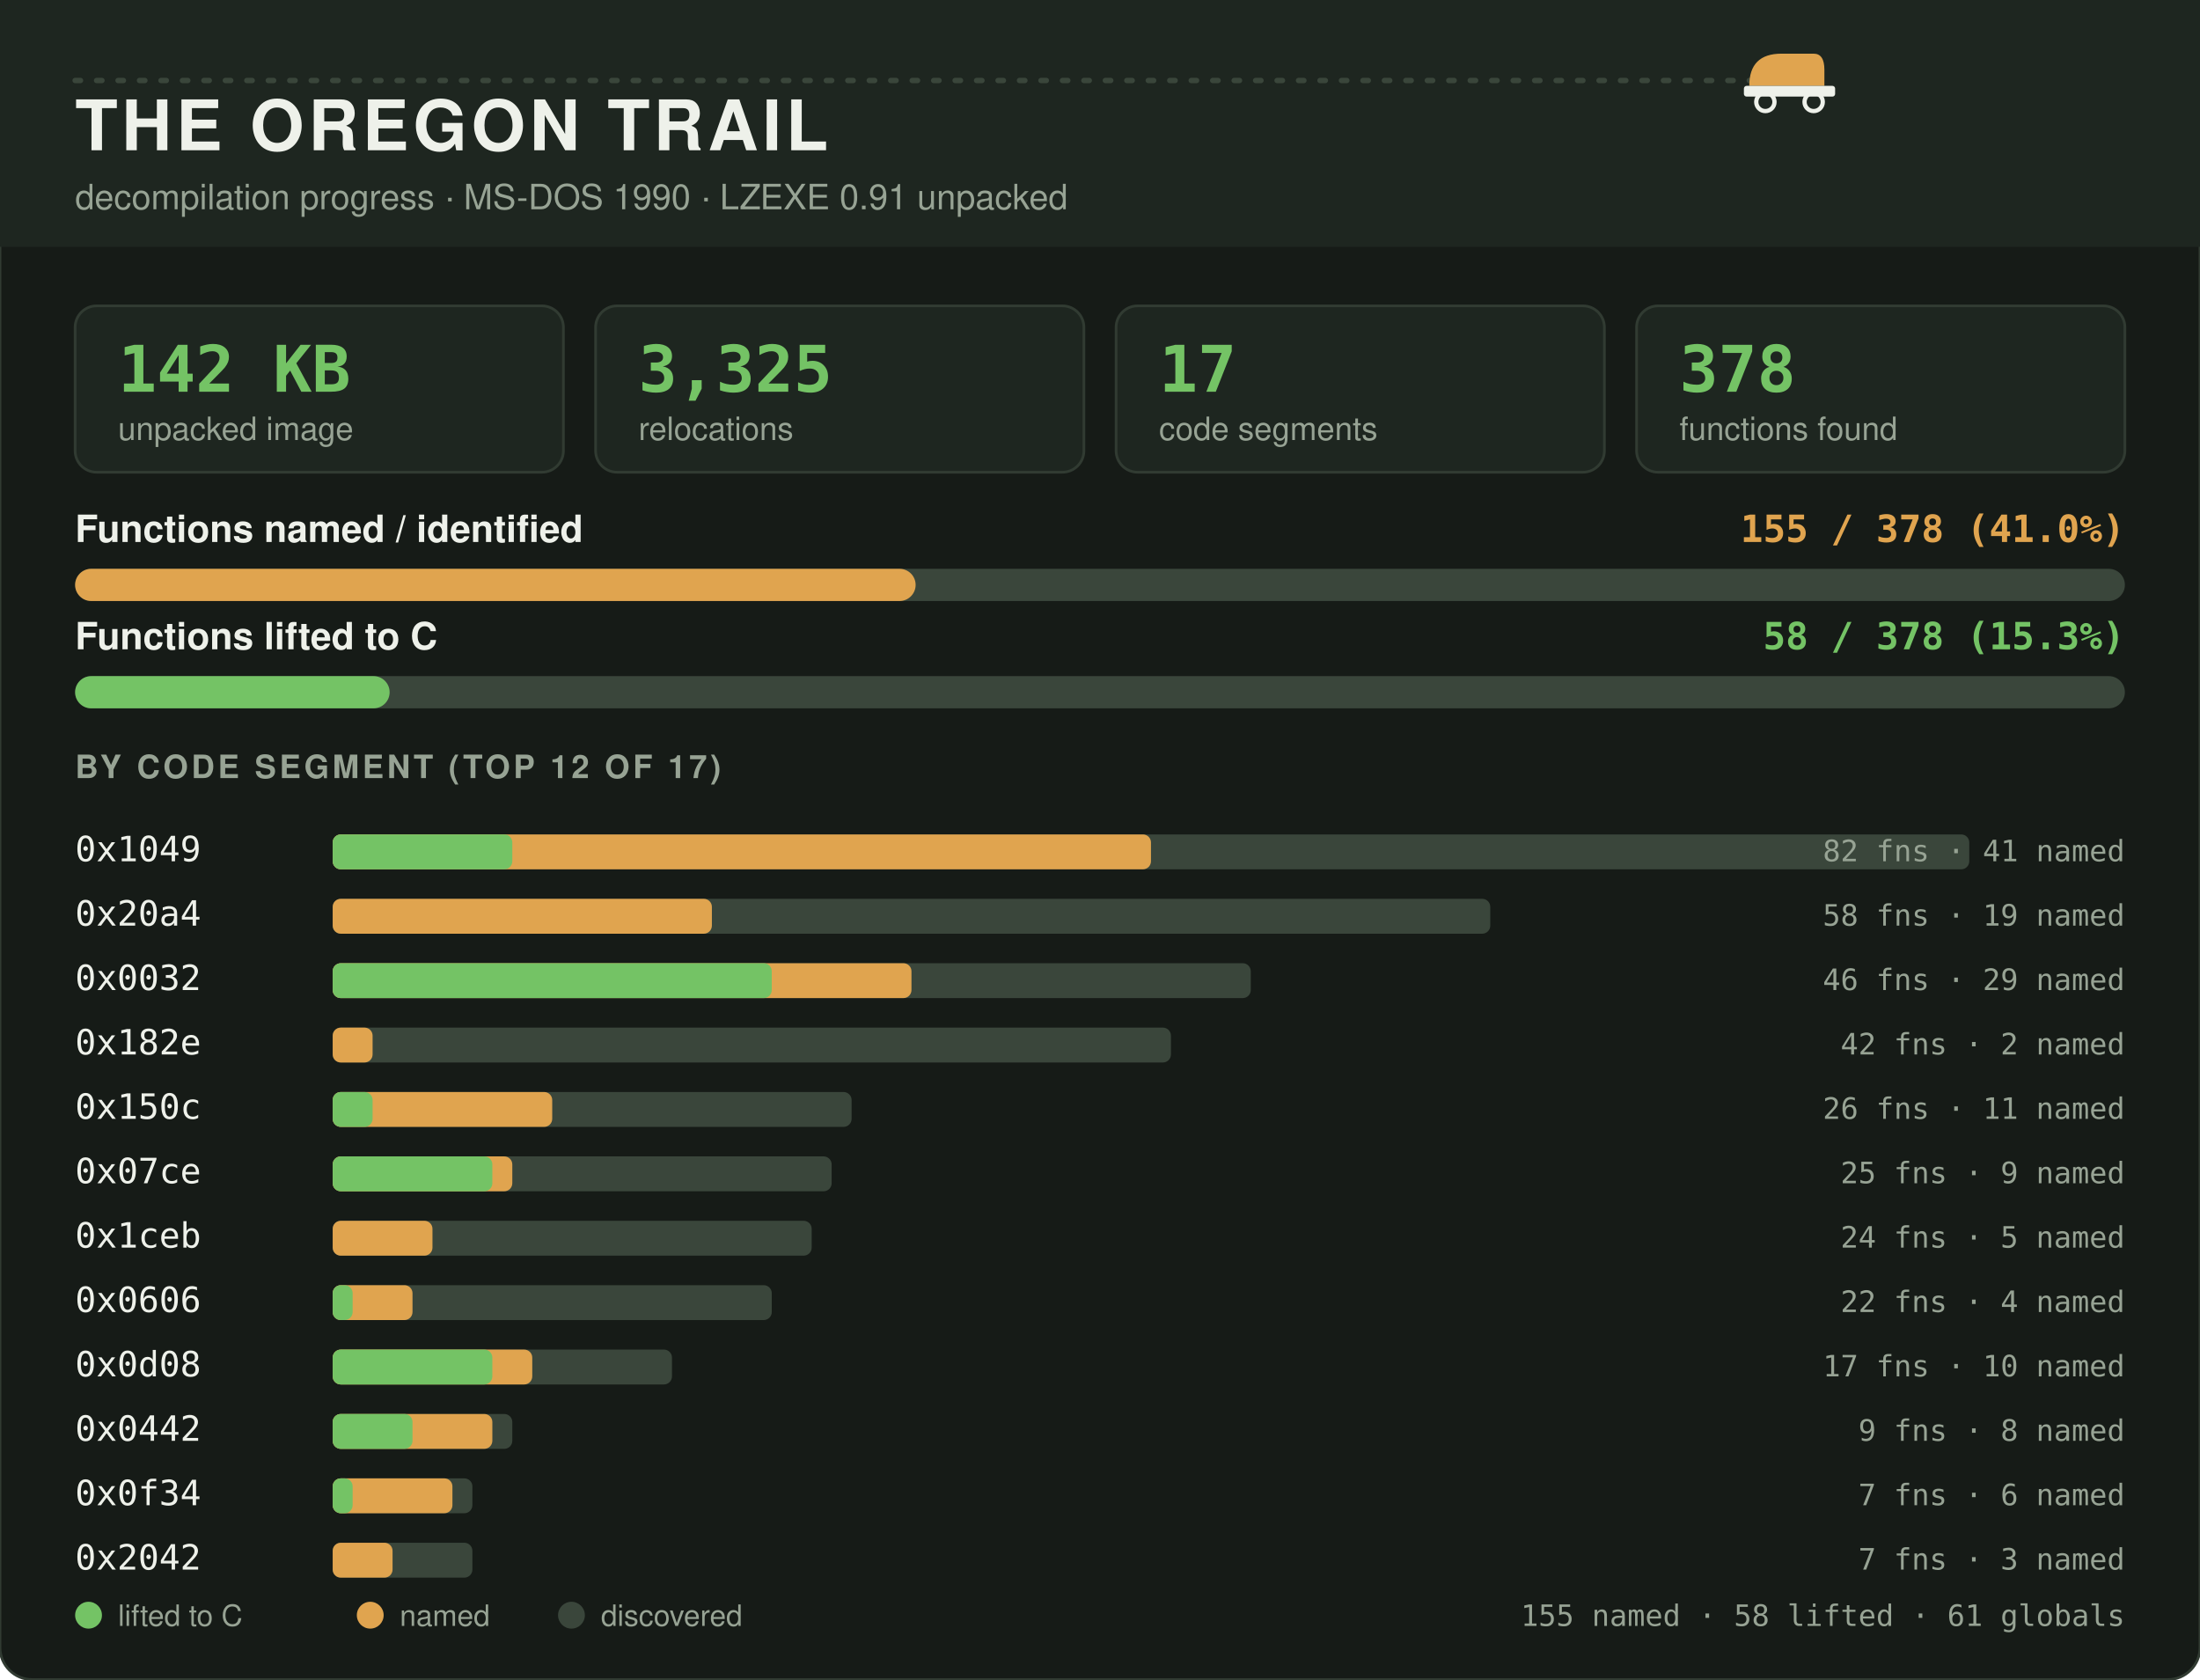
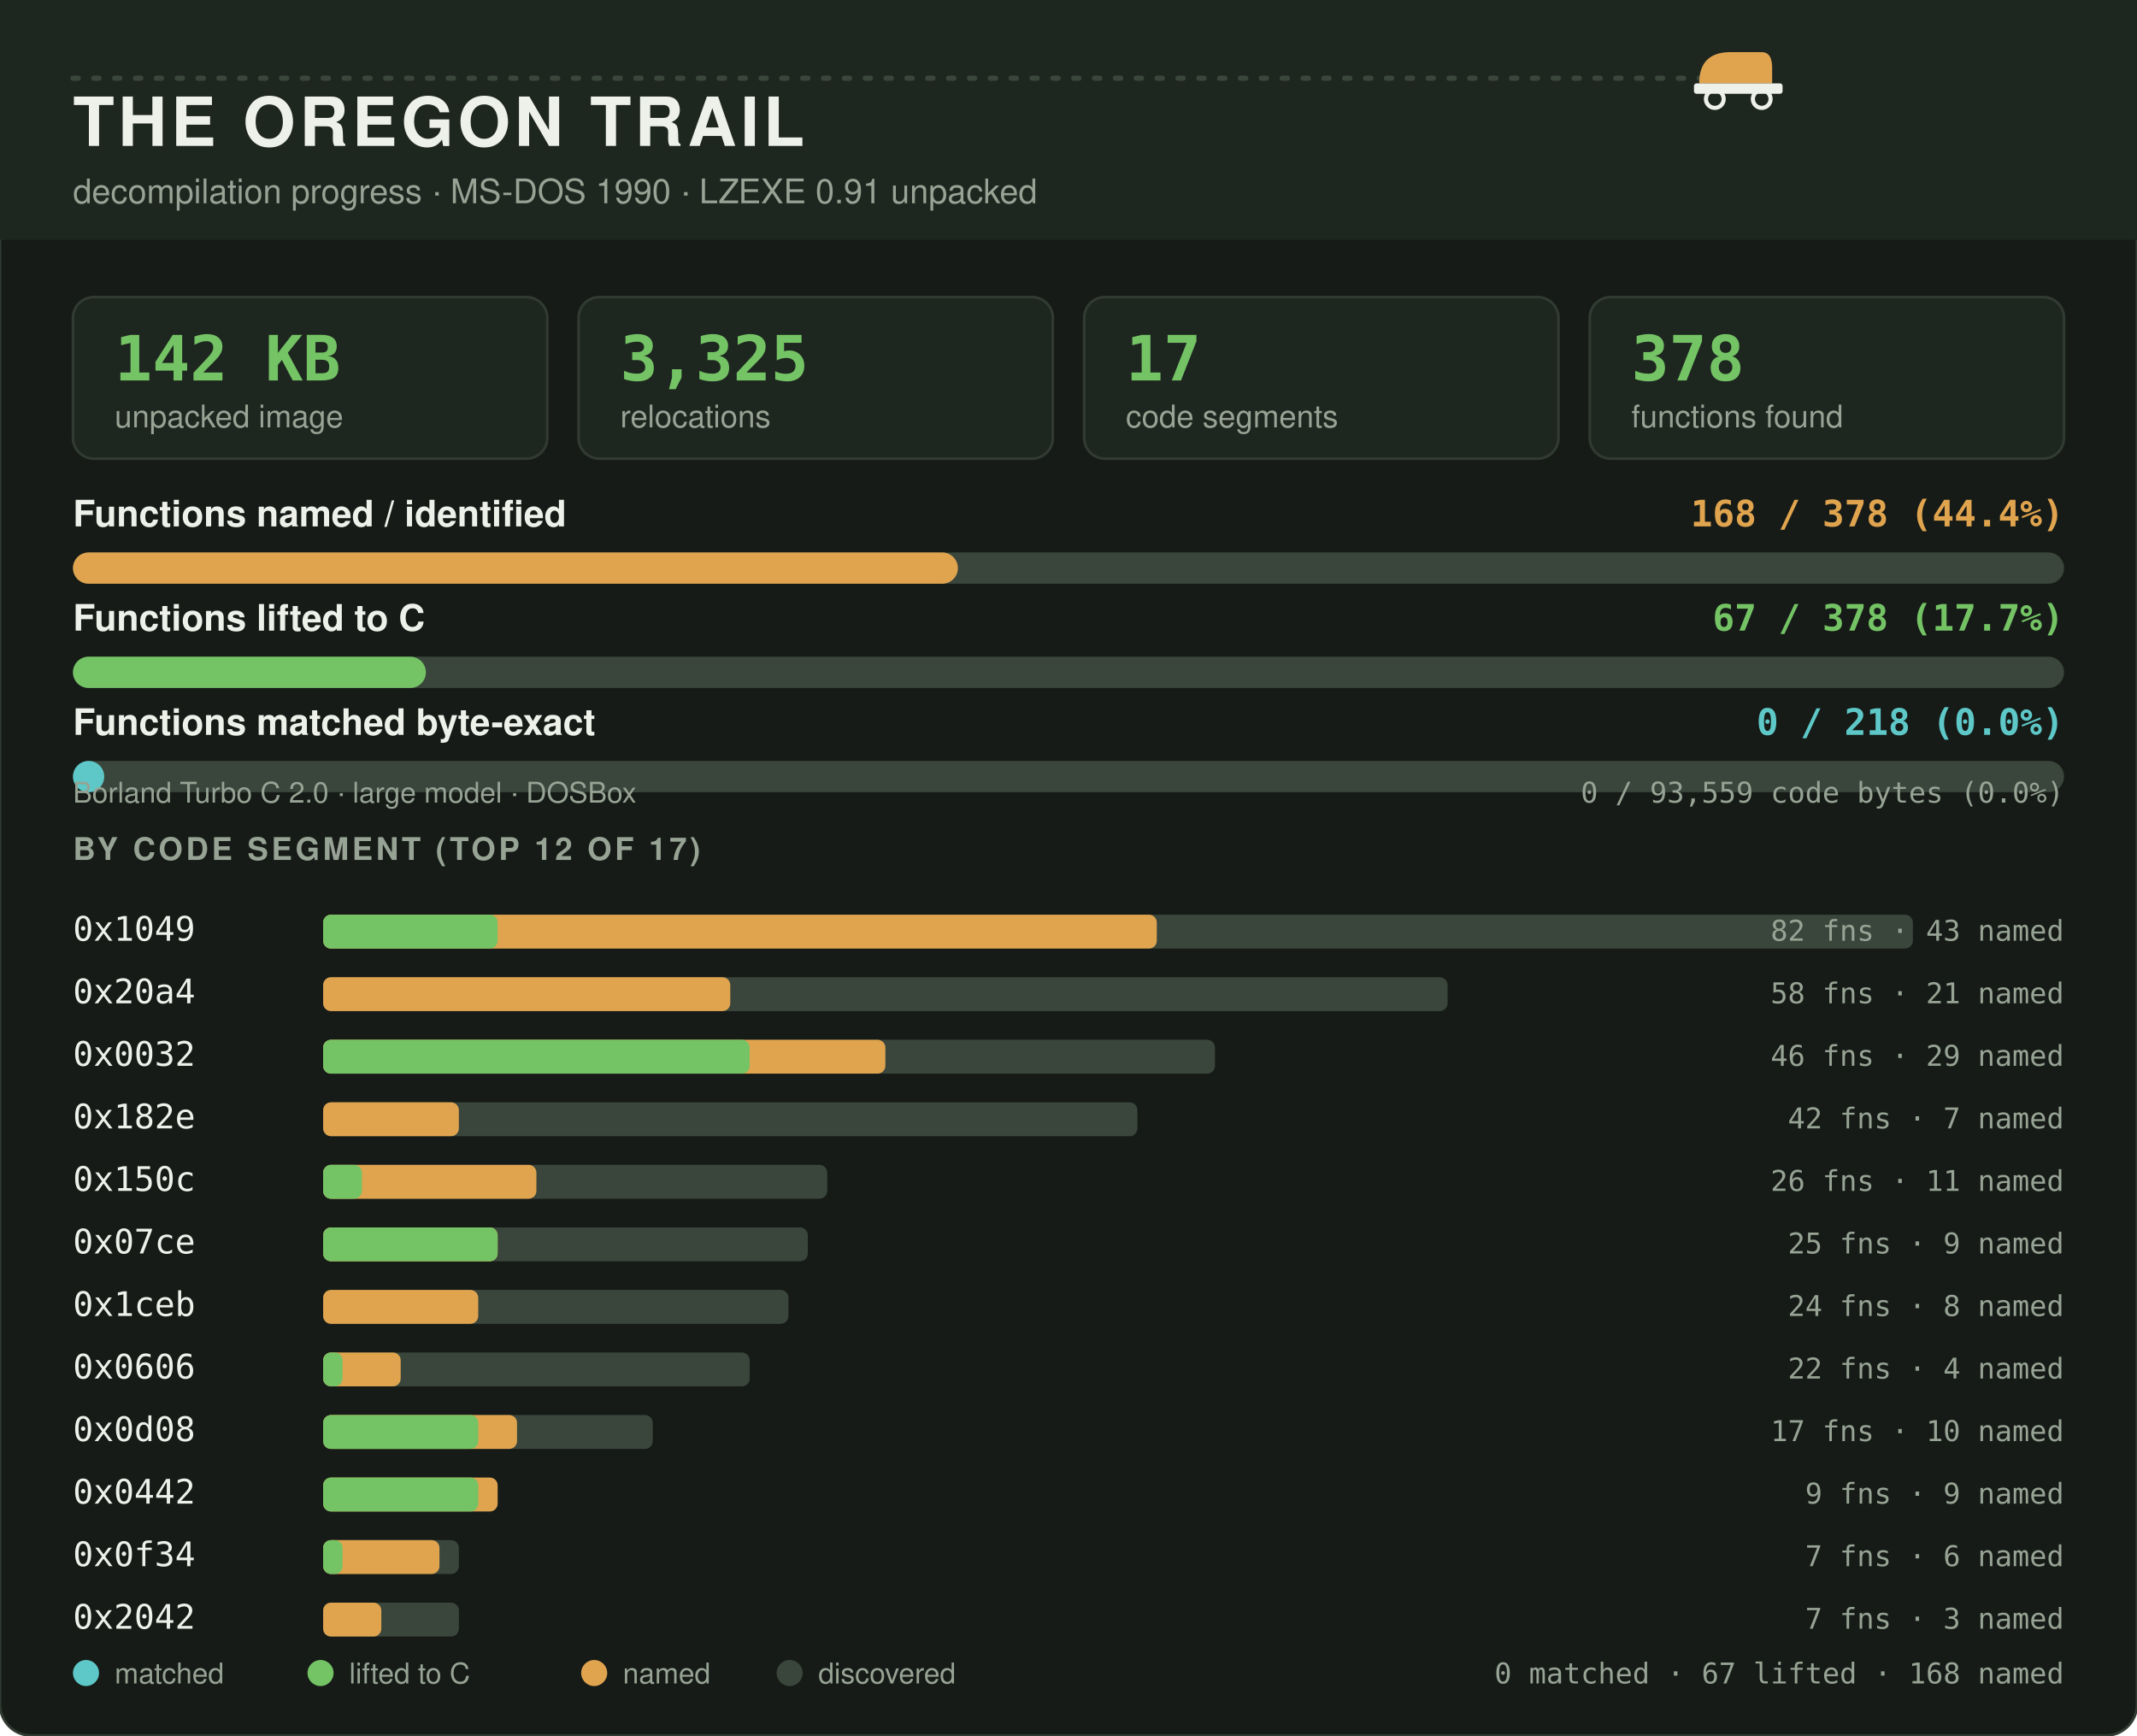
- <svg xmlns="http://www.w3.org/2000/svg" width="820" height="626" viewBox="0 0 820 626" font-family="sans-serif">
-   <rect x="0" y="0" width="820" height="626" rx="12" fill="#161b17" stroke="#313b32" stroke-width="1" />
+ <svg xmlns="http://www.w3.org/2000/svg" width="820" height="666" viewBox="0 0 820 666" font-family="sans-serif">
+   <rect x="0" y="0" width="820" height="666" rx="12" fill="#161b17" stroke="#313b32" stroke-width="1" />
  <rect x="0" y="0" width="820" height="92" rx="0" fill="#1e2620" />
  <line x1="28" y1="30" x2="670" y2="30" stroke="#3a463b" stroke-width="2" stroke-dasharray="2 6" stroke-linecap="round" />
  <g transform="translate(650,18)">
    <path d="M2 14 Q2 2 14 2 L26 2 Q30 2 30 8 L30 14 Z" fill="#e0a44f" />
    <rect x="0" y="14" width="34" height="4" rx="1" fill="#eef1ea" />
    <circle cx="8" cy="20" r="3.4" fill="none" stroke="#eef1ea" stroke-width="1.6" />
    <circle cx="26" cy="20" r="3.4" fill="none" stroke="#eef1ea" stroke-width="1.6" />
  </g>
  <text x="28" y="56" font-family="Segoe UI,Helvetica,Arial,sans-serif" font-size="26" fill="#eef1ea" text-anchor="start" font-weight="700" letter-spacing="1.5">THE OREGON TRAIL</text>
  <text x="28" y="78" font-family="Segoe UI,Helvetica,Arial,sans-serif" font-size="13" fill="#97a394" text-anchor="start" font-weight="400">decompilation progress · MS-DOS 1990 · LZEXE 0.91 unpacked</text>
  <rect x="28.0" y="114" width="182.0" height="62" rx="8" fill="#1e2620" stroke="#313b32" stroke-width="1" />
  <text x="44.0" y="146" font-family="ui-monospace,Consolas,monospace" font-size="24" fill="#74c365" text-anchor="start" font-weight="700">142 KB</text>
  <text x="44.0" y="164" font-family="Segoe UI,Helvetica,Arial,sans-serif" font-size="12" fill="#97a394" text-anchor="start" font-weight="400">unpacked image</text>
  <rect x="222.0" y="114" width="182.0" height="62" rx="8" fill="#1e2620" stroke="#313b32" stroke-width="1" />
  <text x="238.0" y="146" font-family="ui-monospace,Consolas,monospace" font-size="24" fill="#74c365" text-anchor="start" font-weight="700">3,325</text>
  <text x="238.0" y="164" font-family="Segoe UI,Helvetica,Arial,sans-serif" font-size="12" fill="#97a394" text-anchor="start" font-weight="400">relocations</text>
  <rect x="416.0" y="114" width="182.0" height="62" rx="8" fill="#1e2620" stroke="#313b32" stroke-width="1" />
  <text x="432.0" y="146" font-family="ui-monospace,Consolas,monospace" font-size="24" fill="#74c365" text-anchor="start" font-weight="700">17</text>
  <text x="432.0" y="164" font-family="Segoe UI,Helvetica,Arial,sans-serif" font-size="12" fill="#97a394" text-anchor="start" font-weight="400">code segments</text>
  <rect x="610.0" y="114" width="182.0" height="62" rx="8" fill="#1e2620" stroke="#313b32" stroke-width="1" />
  <text x="626.0" y="146" font-family="ui-monospace,Consolas,monospace" font-size="24" fill="#74c365" text-anchor="start" font-weight="700">378</text>
  <text x="626.0" y="164" font-family="Segoe UI,Helvetica,Arial,sans-serif" font-size="12" fill="#97a394" text-anchor="start" font-weight="400">functions found</text>
  <text x="28" y="202" font-family="Segoe UI,Helvetica,Arial,sans-serif" font-size="14" fill="#eef1ea" text-anchor="start" font-weight="600">Functions named / identified</text>
-   <text x="792" y="202" font-family="ui-monospace,Consolas,monospace" font-size="14" fill="#e0a44f" text-anchor="end" font-weight="700">155 / 378  (41.0%)</text>
+   <text x="792" y="202" font-family="ui-monospace,Consolas,monospace" font-size="14" fill="#e0a44f" text-anchor="end" font-weight="700">168 / 378  (44.4%)</text>
  <rect x="28" y="212" width="764" height="12" rx="6" fill="#3a463b" />
-   <rect x="28" y="212" width="313.28" height="12" rx="6" fill="#e0a44f" />
+   <rect x="28" y="212" width="339.556" height="12" rx="6" fill="#e0a44f" />
  <text x="28" y="242" font-family="Segoe UI,Helvetica,Arial,sans-serif" font-size="14" fill="#eef1ea" text-anchor="start" font-weight="600">Functions lifted to C</text>
-   <text x="792" y="242" font-family="ui-monospace,Consolas,monospace" font-size="14" fill="#74c365" text-anchor="end" font-weight="700">58 / 378  (15.3%)</text>
+   <text x="792" y="242" font-family="ui-monospace,Consolas,monospace" font-size="14" fill="#74c365" text-anchor="end" font-weight="700">67 / 378  (17.7%)</text>
  <rect x="28" y="252" width="764" height="12" rx="6" fill="#3a463b" />
-   <rect x="28" y="252" width="117.228" height="12" rx="6" fill="#74c365" />
-   <text x="28" y="290" font-family="Segoe UI,Helvetica,Arial,sans-serif" font-size="12" fill="#97a394" text-anchor="start" font-weight="700" letter-spacing="1.2">BY CODE SEGMENT  (TOP 12 OF 17)</text>
-   <text x="28" y="321" font-family="ui-monospace,Consolas,monospace" font-size="13" fill="#eef1ea" text-anchor="start" font-weight="400">0x1049</text>
-   <rect x="124" y="311" width="610.0" height="13" rx="3" fill="#3a463b" />
-   <rect x="124" y="311" width="305.0" height="13" rx="3" fill="#e0a44f" />
-   <rect x="124" y="311" width="66.951" height="13" rx="3" fill="#74c365" />
-   <text x="792" y="321" font-family="ui-monospace,Consolas,monospace" font-size="11" fill="#97a394" text-anchor="end" font-weight="400">82 fns  · 41 named</text>
-   <text x="28" y="345" font-family="ui-monospace,Consolas,monospace" font-size="13" fill="#eef1ea" text-anchor="start" font-weight="400">0x20a4</text>
-   <rect x="124" y="335" width="431.463" height="13" rx="3" fill="#3a463b" />
-   <rect x="124" y="335" width="141.341" height="13" rx="3" fill="#e0a44f" />
-   <text x="792" y="345" font-family="ui-monospace,Consolas,monospace" font-size="11" fill="#97a394" text-anchor="end" font-weight="400">58 fns  · 19 named</text>
-   <text x="28" y="369" font-family="ui-monospace,Consolas,monospace" font-size="13" fill="#eef1ea" text-anchor="start" font-weight="400">0x0032</text>
-   <rect x="124" y="359" width="342.195" height="13" rx="3" fill="#3a463b" />
-   <rect x="124" y="359" width="215.732" height="13" rx="3" fill="#e0a44f" />
-   <rect x="124" y="359" width="163.659" height="13" rx="3" fill="#74c365" />
-   <text x="792" y="369" font-family="ui-monospace,Consolas,monospace" font-size="11" fill="#97a394" text-anchor="end" font-weight="400">46 fns  · 29 named</text>
-   <text x="28" y="393" font-family="ui-monospace,Consolas,monospace" font-size="13" fill="#eef1ea" text-anchor="start" font-weight="400">0x182e</text>
-   <rect x="124" y="383" width="312.439" height="13" rx="3" fill="#3a463b" />
-   <rect x="124" y="383" width="14.878" height="13" rx="3" fill="#e0a44f" />
-   <text x="792" y="393" font-family="ui-monospace,Consolas,monospace" font-size="11" fill="#97a394" text-anchor="end" font-weight="400">42 fns  · 2 named</text>
-   <text x="28" y="417" font-family="ui-monospace,Consolas,monospace" font-size="13" fill="#eef1ea" text-anchor="start" font-weight="400">0x150c</text>
-   <rect x="124" y="407" width="193.415" height="13" rx="3" fill="#3a463b" />
-   <rect x="124" y="407" width="81.829" height="13" rx="3" fill="#e0a44f" />
-   <rect x="124" y="407" width="14.878" height="13" rx="3" fill="#74c365" />
-   <text x="792" y="417" font-family="ui-monospace,Consolas,monospace" font-size="11" fill="#97a394" text-anchor="end" font-weight="400">26 fns  · 11 named</text>
-   <text x="28" y="441" font-family="ui-monospace,Consolas,monospace" font-size="13" fill="#eef1ea" text-anchor="start" font-weight="400">0x07ce</text>
-   <rect x="124" y="431" width="185.976" height="13" rx="3" fill="#3a463b" />
-   <rect x="124" y="431" width="66.951" height="13" rx="3" fill="#e0a44f" />
-   <rect x="124" y="431" width="59.512" height="13" rx="3" fill="#74c365" />
-   <text x="792" y="441" font-family="ui-monospace,Consolas,monospace" font-size="11" fill="#97a394" text-anchor="end" font-weight="400">25 fns  · 9 named</text>
-   <text x="28" y="465" font-family="ui-monospace,Consolas,monospace" font-size="13" fill="#eef1ea" text-anchor="start" font-weight="400">0x1ceb</text>
-   <rect x="124" y="455" width="178.537" height="13" rx="3" fill="#3a463b" />
-   <rect x="124" y="455" width="37.195" height="13" rx="3" fill="#e0a44f" />
-   <text x="792" y="465" font-family="ui-monospace,Consolas,monospace" font-size="11" fill="#97a394" text-anchor="end" font-weight="400">24 fns  · 5 named</text>
-   <text x="28" y="489" font-family="ui-monospace,Consolas,monospace" font-size="13" fill="#eef1ea" text-anchor="start" font-weight="400">0x0606</text>
-   <rect x="124" y="479" width="163.659" height="13" rx="3" fill="#3a463b" />
-   <rect x="124" y="479" width="29.756" height="13" rx="3" fill="#e0a44f" />
-   <rect x="124" y="479" width="7.439" height="13" rx="3" fill="#74c365" />
-   <text x="792" y="489" font-family="ui-monospace,Consolas,monospace" font-size="11" fill="#97a394" text-anchor="end" font-weight="400">22 fns  · 4 named</text>
-   <text x="28" y="513" font-family="ui-monospace,Consolas,monospace" font-size="13" fill="#eef1ea" text-anchor="start" font-weight="400">0x0d08</text>
-   <rect x="124" y="503" width="126.463" height="13" rx="3" fill="#3a463b" />
-   <rect x="124" y="503" width="74.39" height="13" rx="3" fill="#e0a44f" />
-   <rect x="124" y="503" width="59.512" height="13" rx="3" fill="#74c365" />
-   <text x="792" y="513" font-family="ui-monospace,Consolas,monospace" font-size="11" fill="#97a394" text-anchor="end" font-weight="400">17 fns  · 10 named</text>
-   <text x="28" y="537" font-family="ui-monospace,Consolas,monospace" font-size="13" fill="#eef1ea" text-anchor="start" font-weight="400">0x0442</text>
-   <rect x="124" y="527" width="66.951" height="13" rx="3" fill="#3a463b" />
-   <rect x="124" y="527" width="59.512" height="13" rx="3" fill="#e0a44f" />
-   <rect x="124" y="527" width="29.756" height="13" rx="3" fill="#74c365" />
-   <text x="792" y="537" font-family="ui-monospace,Consolas,monospace" font-size="11" fill="#97a394" text-anchor="end" font-weight="400">9 fns  · 8 named</text>
-   <text x="28" y="561" font-family="ui-monospace,Consolas,monospace" font-size="13" fill="#eef1ea" text-anchor="start" font-weight="400">0x0f34</text>
-   <rect x="124" y="551" width="52.073" height="13" rx="3" fill="#3a463b" />
-   <rect x="124" y="551" width="44.634" height="13" rx="3" fill="#e0a44f" />
-   <rect x="124" y="551" width="7.439" height="13" rx="3" fill="#74c365" />
-   <text x="792" y="561" font-family="ui-monospace,Consolas,monospace" font-size="11" fill="#97a394" text-anchor="end" font-weight="400">7 fns  · 6 named</text>
-   <text x="28" y="585" font-family="ui-monospace,Consolas,monospace" font-size="13" fill="#eef1ea" text-anchor="start" font-weight="400">0x2042</text>
-   <rect x="124" y="575" width="52.073" height="13" rx="3" fill="#3a463b" />
-   <rect x="124" y="575" width="22.317" height="13" rx="3" fill="#e0a44f" />
-   <text x="792" y="585" font-family="ui-monospace,Consolas,monospace" font-size="11" fill="#97a394" text-anchor="end" font-weight="400">7 fns  · 3 named</text>
-   <circle cx="33" cy="602" r="5" fill="#74c365" />
-   <text x="44" y="606" font-family="Segoe UI,Helvetica,Arial,sans-serif" font-size="11" fill="#97a394" text-anchor="start" font-weight="400">lifted to C</text>
-   <circle cx="138" cy="602" r="5" fill="#e0a44f" />
-   <text x="149" y="606" font-family="Segoe UI,Helvetica,Arial,sans-serif" font-size="11" fill="#97a394" text-anchor="start" font-weight="400">named</text>
-   <circle cx="213" cy="602" r="5" fill="#3a463b" />
-   <text x="224" y="606" font-family="Segoe UI,Helvetica,Arial,sans-serif" font-size="11" fill="#97a394" text-anchor="start" font-weight="400">discovered</text>
-   <text x="792" y="606" font-family="ui-monospace,Consolas,monospace" font-size="11" fill="#97a394" text-anchor="end" font-weight="400">155 named · 58 lifted · 61 globals</text>
+   <rect x="28" y="252" width="135.418" height="12" rx="6" fill="#74c365" />
+   <text x="28" y="282" font-family="Segoe UI,Helvetica,Arial,sans-serif" font-size="14" fill="#eef1ea" text-anchor="start" font-weight="600">Functions matched byte-exact</text>
+   <text x="792" y="282" font-family="ui-monospace,Consolas,monospace" font-size="14" fill="#5ec8c8" text-anchor="end" font-weight="700">0 / 218  (0.0%)</text>
+   <rect x="28" y="292" width="764" height="12" rx="6" fill="#3a463b" />
+   <rect x="28" y="292" width="12" height="12" rx="6" fill="#5ec8c8" />
+   <text x="792" y="308" font-family="ui-monospace,Consolas,monospace" font-size="11" fill="#97a394" text-anchor="end" font-weight="400">0 / 93,559 code bytes (0.0%)</text>
+   <text x="28" y="308" font-family="Segoe UI,Helvetica,Arial,sans-serif" font-size="11" fill="#97a394" text-anchor="start" font-weight="400">Borland Turbo C 2.0 · large model · DOSBox</text>
+   <text x="28" y="330" font-family="Segoe UI,Helvetica,Arial,sans-serif" font-size="12" fill="#97a394" text-anchor="start" font-weight="700" letter-spacing="1.2">BY CODE SEGMENT  (TOP 12 OF 17)</text>
+   <text x="28" y="361" font-family="ui-monospace,Consolas,monospace" font-size="13" fill="#eef1ea" text-anchor="start" font-weight="400">0x1049</text>
+   <rect x="124" y="351" width="610.0" height="13" rx="3" fill="#3a463b" />
+   <rect x="124" y="351" width="319.878" height="13" rx="3" fill="#e0a44f" />
+   <rect x="124" y="351" width="66.951" height="13" rx="3" fill="#74c365" />
+   <text x="792" y="361" font-family="ui-monospace,Consolas,monospace" font-size="11" fill="#97a394" text-anchor="end" font-weight="400">82 fns  · 43 named</text>
+   <text x="28" y="385" font-family="ui-monospace,Consolas,monospace" font-size="13" fill="#eef1ea" text-anchor="start" font-weight="400">0x20a4</text>
+   <rect x="124" y="375" width="431.463" height="13" rx="3" fill="#3a463b" />
+   <rect x="124" y="375" width="156.22" height="13" rx="3" fill="#e0a44f" />
+   <text x="792" y="385" font-family="ui-monospace,Consolas,monospace" font-size="11" fill="#97a394" text-anchor="end" font-weight="400">58 fns  · 21 named</text>
+   <text x="28" y="409" font-family="ui-monospace,Consolas,monospace" font-size="13" fill="#eef1ea" text-anchor="start" font-weight="400">0x0032</text>
+   <rect x="124" y="399" width="342.195" height="13" rx="3" fill="#3a463b" />
+   <rect x="124" y="399" width="215.732" height="13" rx="3" fill="#e0a44f" />
+   <rect x="124" y="399" width="163.659" height="13" rx="3" fill="#74c365" />
+   <text x="792" y="409" font-family="ui-monospace,Consolas,monospace" font-size="11" fill="#97a394" text-anchor="end" font-weight="400">46 fns  · 29 named</text>
+   <text x="28" y="433" font-family="ui-monospace,Consolas,monospace" font-size="13" fill="#eef1ea" text-anchor="start" font-weight="400">0x182e</text>
+   <rect x="124" y="423" width="312.439" height="13" rx="3" fill="#3a463b" />
+   <rect x="124" y="423" width="52.073" height="13" rx="3" fill="#e0a44f" />
+   <text x="792" y="433" font-family="ui-monospace,Consolas,monospace" font-size="11" fill="#97a394" text-anchor="end" font-weight="400">42 fns  · 7 named</text>
+   <text x="28" y="457" font-family="ui-monospace,Consolas,monospace" font-size="13" fill="#eef1ea" text-anchor="start" font-weight="400">0x150c</text>
+   <rect x="124" y="447" width="193.415" height="13" rx="3" fill="#3a463b" />
+   <rect x="124" y="447" width="81.829" height="13" rx="3" fill="#e0a44f" />
+   <rect x="124" y="447" width="14.878" height="13" rx="3" fill="#74c365" />
+   <text x="792" y="457" font-family="ui-monospace,Consolas,monospace" font-size="11" fill="#97a394" text-anchor="end" font-weight="400">26 fns  · 11 named</text>
+   <text x="28" y="481" font-family="ui-monospace,Consolas,monospace" font-size="13" fill="#eef1ea" text-anchor="start" font-weight="400">0x07ce</text>
+   <rect x="124" y="471" width="185.976" height="13" rx="3" fill="#3a463b" />
+   <rect x="124" y="471" width="66.951" height="13" rx="3" fill="#e0a44f" />
+   <rect x="124" y="471" width="66.951" height="13" rx="3" fill="#74c365" />
+   <text x="792" y="481" font-family="ui-monospace,Consolas,monospace" font-size="11" fill="#97a394" text-anchor="end" font-weight="400">25 fns  · 9 named</text>
+   <text x="28" y="505" font-family="ui-monospace,Consolas,monospace" font-size="13" fill="#eef1ea" text-anchor="start" font-weight="400">0x1ceb</text>
+   <rect x="124" y="495" width="178.537" height="13" rx="3" fill="#3a463b" />
+   <rect x="124" y="495" width="59.512" height="13" rx="3" fill="#e0a44f" />
+   <text x="792" y="505" font-family="ui-monospace,Consolas,monospace" font-size="11" fill="#97a394" text-anchor="end" font-weight="400">24 fns  · 8 named</text>
+   <text x="28" y="529" font-family="ui-monospace,Consolas,monospace" font-size="13" fill="#eef1ea" text-anchor="start" font-weight="400">0x0606</text>
+   <rect x="124" y="519" width="163.659" height="13" rx="3" fill="#3a463b" />
+   <rect x="124" y="519" width="29.756" height="13" rx="3" fill="#e0a44f" />
+   <rect x="124" y="519" width="7.439" height="13" rx="3" fill="#74c365" />
+   <text x="792" y="529" font-family="ui-monospace,Consolas,monospace" font-size="11" fill="#97a394" text-anchor="end" font-weight="400">22 fns  · 4 named</text>
+   <text x="28" y="553" font-family="ui-monospace,Consolas,monospace" font-size="13" fill="#eef1ea" text-anchor="start" font-weight="400">0x0d08</text>
+   <rect x="124" y="543" width="126.463" height="13" rx="3" fill="#3a463b" />
+   <rect x="124" y="543" width="74.39" height="13" rx="3" fill="#e0a44f" />
+   <rect x="124" y="543" width="59.512" height="13" rx="3" fill="#74c365" />
+   <text x="792" y="553" font-family="ui-monospace,Consolas,monospace" font-size="11" fill="#97a394" text-anchor="end" font-weight="400">17 fns  · 10 named</text>
+   <text x="28" y="577" font-family="ui-monospace,Consolas,monospace" font-size="13" fill="#eef1ea" text-anchor="start" font-weight="400">0x0442</text>
+   <rect x="124" y="567" width="66.951" height="13" rx="3" fill="#3a463b" />
+   <rect x="124" y="567" width="66.951" height="13" rx="3" fill="#e0a44f" />
+   <rect x="124" y="567" width="59.512" height="13" rx="3" fill="#74c365" />
+   <text x="792" y="577" font-family="ui-monospace,Consolas,monospace" font-size="11" fill="#97a394" text-anchor="end" font-weight="400">9 fns  · 9 named</text>
+   <text x="28" y="601" font-family="ui-monospace,Consolas,monospace" font-size="13" fill="#eef1ea" text-anchor="start" font-weight="400">0x0f34</text>
+   <rect x="124" y="591" width="52.073" height="13" rx="3" fill="#3a463b" />
+   <rect x="124" y="591" width="44.634" height="13" rx="3" fill="#e0a44f" />
+   <rect x="124" y="591" width="7.439" height="13" rx="3" fill="#74c365" />
+   <text x="792" y="601" font-family="ui-monospace,Consolas,monospace" font-size="11" fill="#97a394" text-anchor="end" font-weight="400">7 fns  · 6 named</text>
+   <text x="28" y="625" font-family="ui-monospace,Consolas,monospace" font-size="13" fill="#eef1ea" text-anchor="start" font-weight="400">0x2042</text>
+   <rect x="124" y="615" width="52.073" height="13" rx="3" fill="#3a463b" />
+   <rect x="124" y="615" width="22.317" height="13" rx="3" fill="#e0a44f" />
+   <text x="792" y="625" font-family="ui-monospace,Consolas,monospace" font-size="11" fill="#97a394" text-anchor="end" font-weight="400">7 fns  · 3 named</text>
+   <circle cx="33" cy="642" r="5" fill="#5ec8c8" />
+   <text x="44" y="646" font-family="Segoe UI,Helvetica,Arial,sans-serif" font-size="11" fill="#97a394" text-anchor="start" font-weight="400">matched</text>
+   <circle cx="123" cy="642" r="5" fill="#74c365" />
+   <text x="134" y="646" font-family="Segoe UI,Helvetica,Arial,sans-serif" font-size="11" fill="#97a394" text-anchor="start" font-weight="400">lifted to C</text>
+   <circle cx="228" cy="642" r="5" fill="#e0a44f" />
+   <text x="239" y="646" font-family="Segoe UI,Helvetica,Arial,sans-serif" font-size="11" fill="#97a394" text-anchor="start" font-weight="400">named</text>
+   <circle cx="303" cy="642" r="5" fill="#3a463b" />
+   <text x="314" y="646" font-family="Segoe UI,Helvetica,Arial,sans-serif" font-size="11" fill="#97a394" text-anchor="start" font-weight="400">discovered</text>
+   <text x="792" y="646" font-family="ui-monospace,Consolas,monospace" font-size="11" fill="#97a394" text-anchor="end" font-weight="400">0 matched · 67 lifted · 168 named</text>
</svg>
